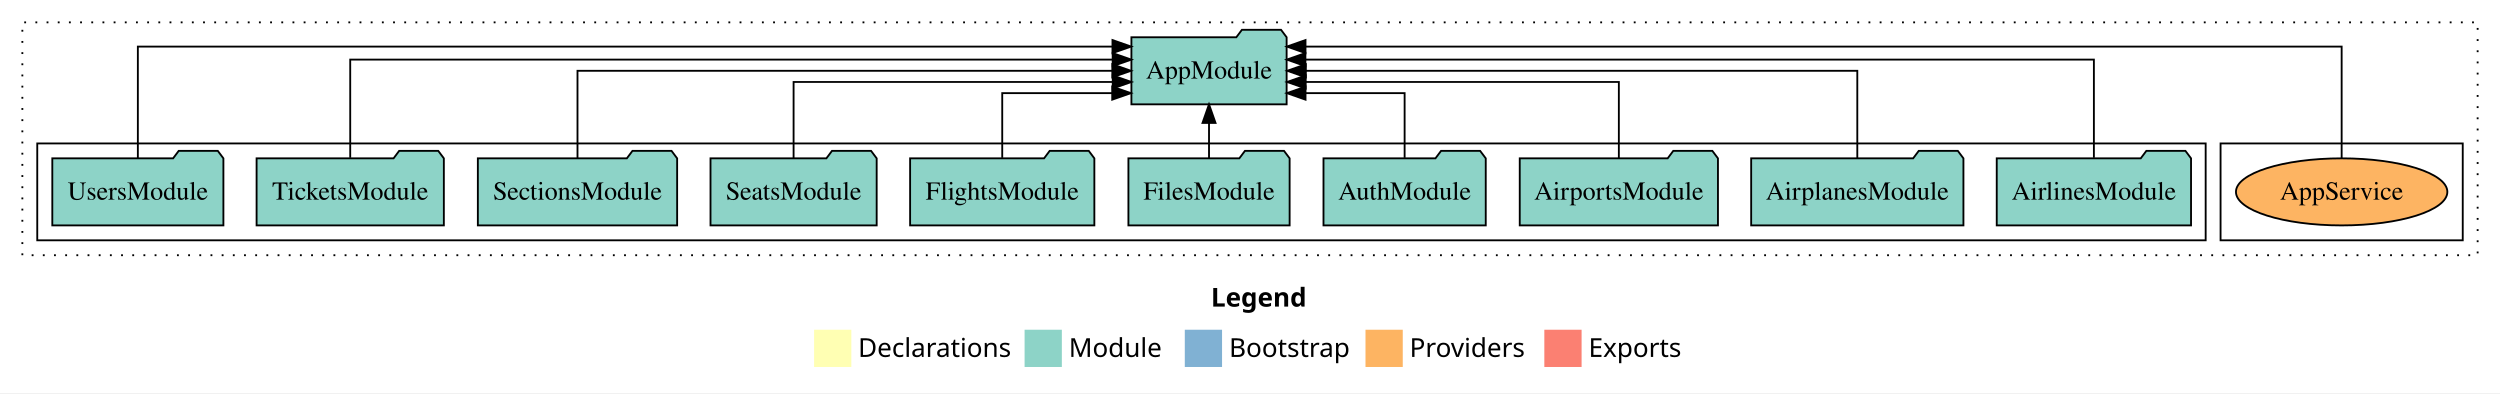
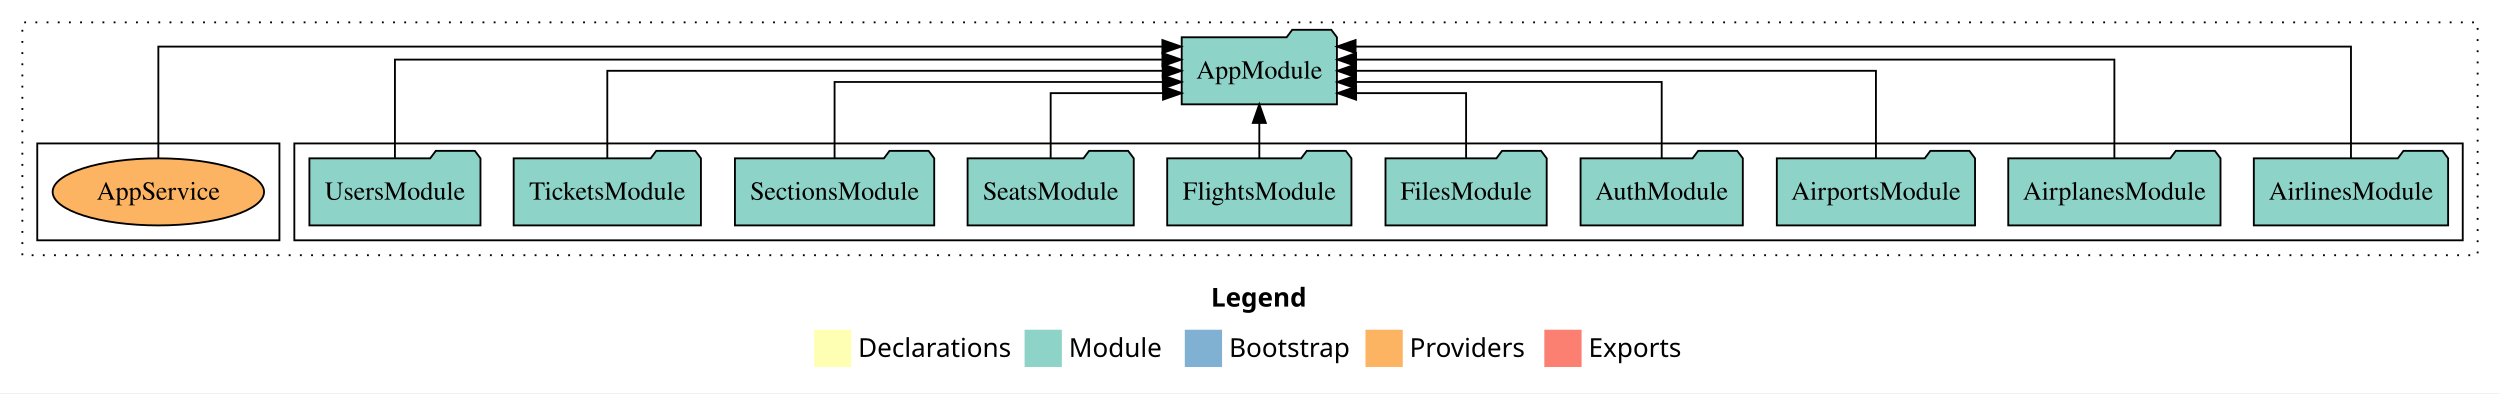
<svg xmlns="http://www.w3.org/2000/svg" width="1342pt" height="211pt" viewBox="0.00 0.00 1342.00 211.00">
  <g id="graph0" class="graph" transform="scale(1 1) rotate(0) translate(4 207)">
    <polygon fill="white" stroke="transparent" points="-4,4 -4,-207 1338,-207 1338,4 -4,4" />
    <text text-anchor="start" x="646.01" y="-42.4" font-family="sans-serif" font-weight="bold" font-size="14.00">Legend</text>
    <polygon fill="#ffffb3" stroke="transparent" points="433,-10 433,-30 453,-30 453,-10 433,-10" />
    <text text-anchor="start" x="456.63" y="-15.4" font-family="sans-serif" font-size="14.00">  Declarations</text>
    <polygon fill="#8dd3c7" stroke="transparent" points="546,-10 546,-30 566,-30 566,-10 546,-10" />
    <text text-anchor="start" x="569.73" y="-15.4" font-family="sans-serif" font-size="14.00">  Module</text>
    <polygon fill="#80b1d3" stroke="transparent" points="632,-10 632,-30 652,-30 652,-10 632,-10" />
    <text text-anchor="start" x="655.78" y="-15.4" font-family="sans-serif" font-size="14.00">  Bootstrap</text>
    <polygon fill="#fdb462" stroke="transparent" points="729,-10 729,-30 749,-30 749,-10 729,-10" />
    <text text-anchor="start" x="752.67" y="-15.4" font-family="sans-serif" font-size="14.00">  Providers</text>
    <polygon fill="#fb8072" stroke="transparent" points="825,-10 825,-30 845,-30 845,-10 825,-10" />
    <text text-anchor="start" x="848.73" y="-15.4" font-family="sans-serif" font-size="14.00">  Exports</text>
    <g id="clust1" class="cluster">
      <polygon fill="none" stroke="black" stroke-dasharray="1,5" points="8,-70 8,-195 1326,-195 1326,-70 8,-70" />
    </g>
+     <g id="clust3" class="cluster">
+       <polygon fill="none" stroke="black" points="154,-78 154,-130 1318,-130 1318,-78 154,-78" />
+     </g>
    <g id="clust6" class="cluster">
-       <polygon fill="none" stroke="black" points="1188,-78 1188,-130 1318,-130 1318,-78 1188,-78" />
-     </g>
-     <g id="clust3" class="cluster">
-       <polygon fill="none" stroke="black" points="16,-78 16,-130 1180,-130 1180,-78 16,-78" />
+       <polygon fill="none" stroke="black" points="16,-78 16,-130 146,-130 146,-78 16,-78" />
    </g>
    <g id="node1" class="node">
-       <polygon fill="#8dd3c7" stroke="black" points="1172.15,-122 1169.15,-126 1148.15,-126 1145.15,-122 1067.85,-122 1067.85,-86 1172.15,-86 1172.15,-122" />
-       <text text-anchor="middle" x="1120" y="-99.8" font-family="Times,serif" font-size="14.00">AirlinesModule</text>
+       <polygon fill="#8dd3c7" stroke="black" points="1310.15,-122 1307.15,-126 1286.15,-126 1283.15,-122 1205.85,-122 1205.85,-86 1310.15,-86 1310.15,-122" />
+       <text text-anchor="middle" x="1258" y="-99.8" font-family="Times,serif" font-size="14.00">AirlinesModule</text>
    </g>
    <g id="node11" class="node">
-       <polygon fill="#8dd3c7" stroke="black" points="686.66,-187 683.66,-191 662.66,-191 659.66,-187 603.34,-187 603.34,-151 686.66,-151 686.66,-187" />
-       <text text-anchor="middle" x="645" y="-164.8" font-family="Times,serif" font-size="14.00">AppModule</text>
+       <polygon fill="#8dd3c7" stroke="black" points="713.66,-187 710.66,-191 689.66,-191 686.66,-187 630.34,-187 630.34,-151 713.66,-151 713.66,-187" />
+       <text text-anchor="middle" x="672" y="-164.8" font-family="Times,serif" font-size="14.00">AppModule</text>
    </g>
    <g id="edge1" class="edge">
-       <path fill="none" stroke="black" d="M1120,-122.28C1120,-143.32 1120,-175 1120,-175 1120,-175 696.74,-175 696.74,-175" />
-       <polygon fill="black" stroke="black" points="696.74,-171.5 686.74,-175 696.74,-178.5 696.74,-171.5" />
+       <path fill="none" stroke="black" d="M1258,-122.09C1258,-145.13 1258,-182 1258,-182 1258,-182 723.67,-182 723.67,-182" />
+       <polygon fill="black" stroke="black" points="723.67,-178.5 713.67,-182 723.67,-185.5 723.67,-178.5" />
    </g>
    <g id="node2" class="node">
-       <polygon fill="#8dd3c7" stroke="black" points="1049.97,-122 1046.97,-126 1025.97,-126 1022.97,-122 936.03,-122 936.03,-86 1049.97,-86 1049.97,-122" />
-       <text text-anchor="middle" x="993" y="-99.8" font-family="Times,serif" font-size="14.00">AirplanesModule</text>
+       <polygon fill="#8dd3c7" stroke="black" points="1187.97,-122 1184.97,-126 1163.97,-126 1160.97,-122 1074.03,-122 1074.03,-86 1187.97,-86 1187.97,-122" />
+       <text text-anchor="middle" x="1131" y="-99.8" font-family="Times,serif" font-size="14.00">AirplanesModule</text>
    </g>
    <g id="edge2" class="edge">
-       <path fill="none" stroke="black" d="M993,-122.11C993,-141.34 993,-169 993,-169 993,-169 696.98,-169 696.98,-169" />
-       <polygon fill="black" stroke="black" points="696.98,-165.5 686.98,-169 696.98,-172.5 696.98,-165.5" />
+       <path fill="none" stroke="black" d="M1131,-122.28C1131,-143.32 1131,-175 1131,-175 1131,-175 723.95,-175 723.95,-175" />
+       <polygon fill="black" stroke="black" points="723.95,-171.5 713.95,-175 723.95,-178.5 723.95,-171.5" />
    </g>
    <g id="node3" class="node">
-       <polygon fill="#8dd3c7" stroke="black" points="918.2,-122 915.2,-126 894.2,-126 891.2,-122 811.8,-122 811.8,-86 918.2,-86 918.2,-122" />
-       <text text-anchor="middle" x="865" y="-99.8" font-family="Times,serif" font-size="14.00">AirportsModule</text>
+       <polygon fill="#8dd3c7" stroke="black" points="1056.2,-122 1053.2,-126 1032.2,-126 1029.2,-122 949.8,-122 949.8,-86 1056.2,-86 1056.2,-122" />
+       <text text-anchor="middle" x="1003" y="-99.8" font-family="Times,serif" font-size="14.00">AirportsModule</text>
    </g>
    <g id="edge3" class="edge">
-       <path fill="none" stroke="black" d="M865,-122.02C865,-139.37 865,-163 865,-163 865,-163 696.9,-163 696.9,-163" />
-       <polygon fill="black" stroke="black" points="696.9,-159.5 686.9,-163 696.9,-166.5 696.9,-159.5" />
+       <path fill="none" stroke="black" d="M1003,-122.11C1003,-141.34 1003,-169 1003,-169 1003,-169 723.92,-169 723.92,-169" />
+       <polygon fill="black" stroke="black" points="723.92,-165.5 713.92,-169 723.92,-172.5 723.92,-165.5" />
    </g>
    <g id="node4" class="node">
-       <polygon fill="#8dd3c7" stroke="black" points="793.55,-122 790.55,-126 769.55,-126 766.55,-122 706.45,-122 706.45,-86 793.55,-86 793.55,-122" />
-       <text text-anchor="middle" x="750" y="-99.8" font-family="Times,serif" font-size="14.00">AuthModule</text>
+       <polygon fill="#8dd3c7" stroke="black" points="931.55,-122 928.55,-126 907.55,-126 904.55,-122 844.45,-122 844.45,-86 931.55,-86 931.55,-122" />
+       <text text-anchor="middle" x="888" y="-99.8" font-family="Times,serif" font-size="14.00">AuthModule</text>
    </g>
    <g id="edge4" class="edge">
-       <path fill="none" stroke="black" d="M750,-122.24C750,-137.57 750,-157 750,-157 750,-157 696.8,-157 696.8,-157" />
-       <polygon fill="black" stroke="black" points="696.8,-153.5 686.8,-157 696.8,-160.5 696.8,-153.5" />
+       <path fill="none" stroke="black" d="M888,-122.02C888,-139.37 888,-163 888,-163 888,-163 723.9,-163 723.9,-163" />
+       <polygon fill="black" stroke="black" points="723.9,-159.5 713.9,-163 723.9,-166.5 723.9,-159.5" />
    </g>
    <g id="node5" class="node">
-       <polygon fill="#8dd3c7" stroke="black" points="688.27,-122 685.27,-126 664.27,-126 661.27,-122 601.73,-122 601.73,-86 688.27,-86 688.27,-122" />
-       <text text-anchor="middle" x="645" y="-99.8" font-family="Times,serif" font-size="14.00">FilesModule</text>
+       <polygon fill="#8dd3c7" stroke="black" points="826.27,-122 823.27,-126 802.27,-126 799.27,-122 739.73,-122 739.73,-86 826.27,-86 826.27,-122" />
+       <text text-anchor="middle" x="783" y="-99.8" font-family="Times,serif" font-size="14.00">FilesModule</text>
    </g>
    <g id="edge5" class="edge">
-       <path fill="none" stroke="black" d="M645,-122.11C645,-122.11 645,-140.99 645,-140.99" />
-       <polygon fill="black" stroke="black" points="641.5,-140.99 645,-150.99 648.5,-140.99 641.5,-140.99" />
+       <path fill="none" stroke="black" d="M783,-122.24C783,-137.57 783,-157 783,-157 783,-157 723.96,-157 723.96,-157" />
+       <polygon fill="black" stroke="black" points="723.96,-153.5 713.96,-157 723.96,-160.5 723.96,-153.5" />
    </g>
    <g id="node6" class="node">
-       <polygon fill="#8dd3c7" stroke="black" points="583.45,-122 580.45,-126 559.45,-126 556.45,-122 484.55,-122 484.55,-86 583.45,-86 583.45,-122" />
-       <text text-anchor="middle" x="534" y="-99.8" font-family="Times,serif" font-size="14.00">FlightsModule</text>
+       <polygon fill="#8dd3c7" stroke="black" points="721.45,-122 718.45,-126 697.45,-126 694.45,-122 622.55,-122 622.55,-86 721.45,-86 721.45,-122" />
+       <text text-anchor="middle" x="672" y="-99.8" font-family="Times,serif" font-size="14.00">FlightsModule</text>
    </g>
    <g id="edge6" class="edge">
-       <path fill="none" stroke="black" d="M534,-122.24C534,-137.57 534,-157 534,-157 534,-157 593.04,-157 593.04,-157" />
-       <polygon fill="black" stroke="black" points="593.04,-160.5 603.04,-157 593.04,-153.5 593.04,-160.5" />
+       <path fill="none" stroke="black" d="M672,-122.11C672,-122.11 672,-140.99 672,-140.99" />
+       <polygon fill="black" stroke="black" points="668.5,-140.99 672,-150.99 675.5,-140.99 668.5,-140.99" />
    </g>
    <g id="node7" class="node">
-       <polygon fill="#8dd3c7" stroke="black" points="466.6,-122 463.6,-126 442.6,-126 439.6,-122 377.4,-122 377.4,-86 466.6,-86 466.6,-122" />
-       <text text-anchor="middle" x="422" y="-99.8" font-family="Times,serif" font-size="14.00">SeatsModule</text>
+       <polygon fill="#8dd3c7" stroke="black" points="604.6,-122 601.6,-126 580.6,-126 577.6,-122 515.4,-122 515.4,-86 604.6,-86 604.6,-122" />
+       <text text-anchor="middle" x="560" y="-99.8" font-family="Times,serif" font-size="14.00">SeatsModule</text>
    </g>
    <g id="edge7" class="edge">
-       <path fill="none" stroke="black" d="M422,-122.02C422,-139.37 422,-163 422,-163 422,-163 593.32,-163 593.32,-163" />
-       <polygon fill="black" stroke="black" points="593.32,-166.5 603.32,-163 593.32,-159.5 593.32,-166.5" />
+       <path fill="none" stroke="black" d="M560,-122.24C560,-137.57 560,-157 560,-157 560,-157 620.3,-157 620.3,-157" />
+       <polygon fill="black" stroke="black" points="620.3,-160.5 630.3,-157 620.3,-153.5 620.3,-160.5" />
    </g>
    <g id="node8" class="node">
-       <polygon fill="#8dd3c7" stroke="black" points="359.49,-122 356.49,-126 335.49,-126 332.49,-122 252.51,-122 252.51,-86 359.49,-86 359.49,-122" />
-       <text text-anchor="middle" x="306" y="-99.8" font-family="Times,serif" font-size="14.00">SectionsModule</text>
+       <polygon fill="#8dd3c7" stroke="black" points="497.49,-122 494.49,-126 473.49,-126 470.49,-122 390.51,-122 390.51,-86 497.49,-86 497.49,-122" />
+       <text text-anchor="middle" x="444" y="-99.8" font-family="Times,serif" font-size="14.00">SectionsModule</text>
    </g>
    <g id="edge8" class="edge">
-       <path fill="none" stroke="black" d="M306,-122.11C306,-141.34 306,-169 306,-169 306,-169 593.09,-169 593.09,-169" />
-       <polygon fill="black" stroke="black" points="593.09,-172.5 603.09,-169 593.09,-165.5 593.09,-172.5" />
+       <path fill="none" stroke="black" d="M444,-122.02C444,-139.37 444,-163 444,-163 444,-163 620.18,-163 620.18,-163" />
+       <polygon fill="black" stroke="black" points="620.18,-166.5 630.18,-163 620.18,-159.5 620.18,-166.5" />
    </g>
    <g id="node9" class="node">
-       <polygon fill="#8dd3c7" stroke="black" points="234.26,-122 231.26,-126 210.26,-126 207.26,-122 133.74,-122 133.74,-86 234.26,-86 234.26,-122" />
-       <text text-anchor="middle" x="184" y="-99.8" font-family="Times,serif" font-size="14.00">TicketsModule</text>
+       <polygon fill="#8dd3c7" stroke="black" points="372.26,-122 369.26,-126 348.26,-126 345.26,-122 271.74,-122 271.74,-86 372.26,-86 372.26,-122" />
+       <text text-anchor="middle" x="322" y="-99.8" font-family="Times,serif" font-size="14.00">TicketsModule</text>
    </g>
    <g id="edge9" class="edge">
-       <path fill="none" stroke="black" d="M184,-122.28C184,-143.32 184,-175 184,-175 184,-175 593.28,-175 593.28,-175" />
-       <polygon fill="black" stroke="black" points="593.28,-178.5 603.28,-175 593.28,-171.5 593.28,-178.5" />
+       <path fill="none" stroke="black" d="M322,-122.11C322,-141.34 322,-169 322,-169 322,-169 620.13,-169 620.13,-169" />
+       <polygon fill="black" stroke="black" points="620.13,-172.5 630.13,-169 620.13,-165.5 620.13,-172.5" />
    </g>
    <g id="node10" class="node">
-       <polygon fill="#8dd3c7" stroke="black" points="115.92,-122 112.92,-126 91.92,-126 88.92,-122 24.08,-122 24.08,-86 115.92,-86 115.92,-122" />
-       <text text-anchor="middle" x="70" y="-99.8" font-family="Times,serif" font-size="14.00">UsersModule</text>
+       <polygon fill="#8dd3c7" stroke="black" points="253.92,-122 250.92,-126 229.92,-126 226.92,-122 162.08,-122 162.08,-86 253.92,-86 253.92,-122" />
+       <text text-anchor="middle" x="208" y="-99.8" font-family="Times,serif" font-size="14.00">UsersModule</text>
    </g>
    <g id="edge10" class="edge">
-       <path fill="none" stroke="black" d="M70,-122.09C70,-145.13 70,-182 70,-182 70,-182 593.18,-182 593.18,-182" />
-       <polygon fill="black" stroke="black" points="593.18,-185.5 603.18,-182 593.18,-178.5 593.18,-185.5" />
+       <path fill="none" stroke="black" d="M208,-122.28C208,-143.32 208,-175 208,-175 208,-175 620,-175 620,-175" />
+       <polygon fill="black" stroke="black" points="620,-178.5 630,-175 620,-171.5 620,-178.5" />
    </g>
    <g id="node12" class="node">
-       <ellipse fill="#fdb462" stroke="black" cx="1253" cy="-104" rx="56.74" ry="18" />
-       <text text-anchor="middle" x="1253" y="-99.8" font-family="Times,serif" font-size="14.00">AppService</text>
+       <ellipse fill="#fdb462" stroke="black" cx="81" cy="-104" rx="56.74" ry="18" />
+       <text text-anchor="middle" x="81" y="-99.8" font-family="Times,serif" font-size="14.00">AppService</text>
    </g>
    <g id="edge11" class="edge">
-       <path fill="none" stroke="black" d="M1253,-122.09C1253,-145.13 1253,-182 1253,-182 1253,-182 696.79,-182 696.79,-182" />
-       <polygon fill="black" stroke="black" points="696.79,-178.5 686.79,-182 696.79,-185.5 696.79,-178.5" />
+       <path fill="none" stroke="black" d="M81,-122.09C81,-145.13 81,-182 81,-182 81,-182 619.97,-182 619.97,-182" />
+       <polygon fill="black" stroke="black" points="619.97,-185.5 629.97,-182 619.97,-178.5 619.97,-185.5" />
    </g>
  </g>
</svg>
